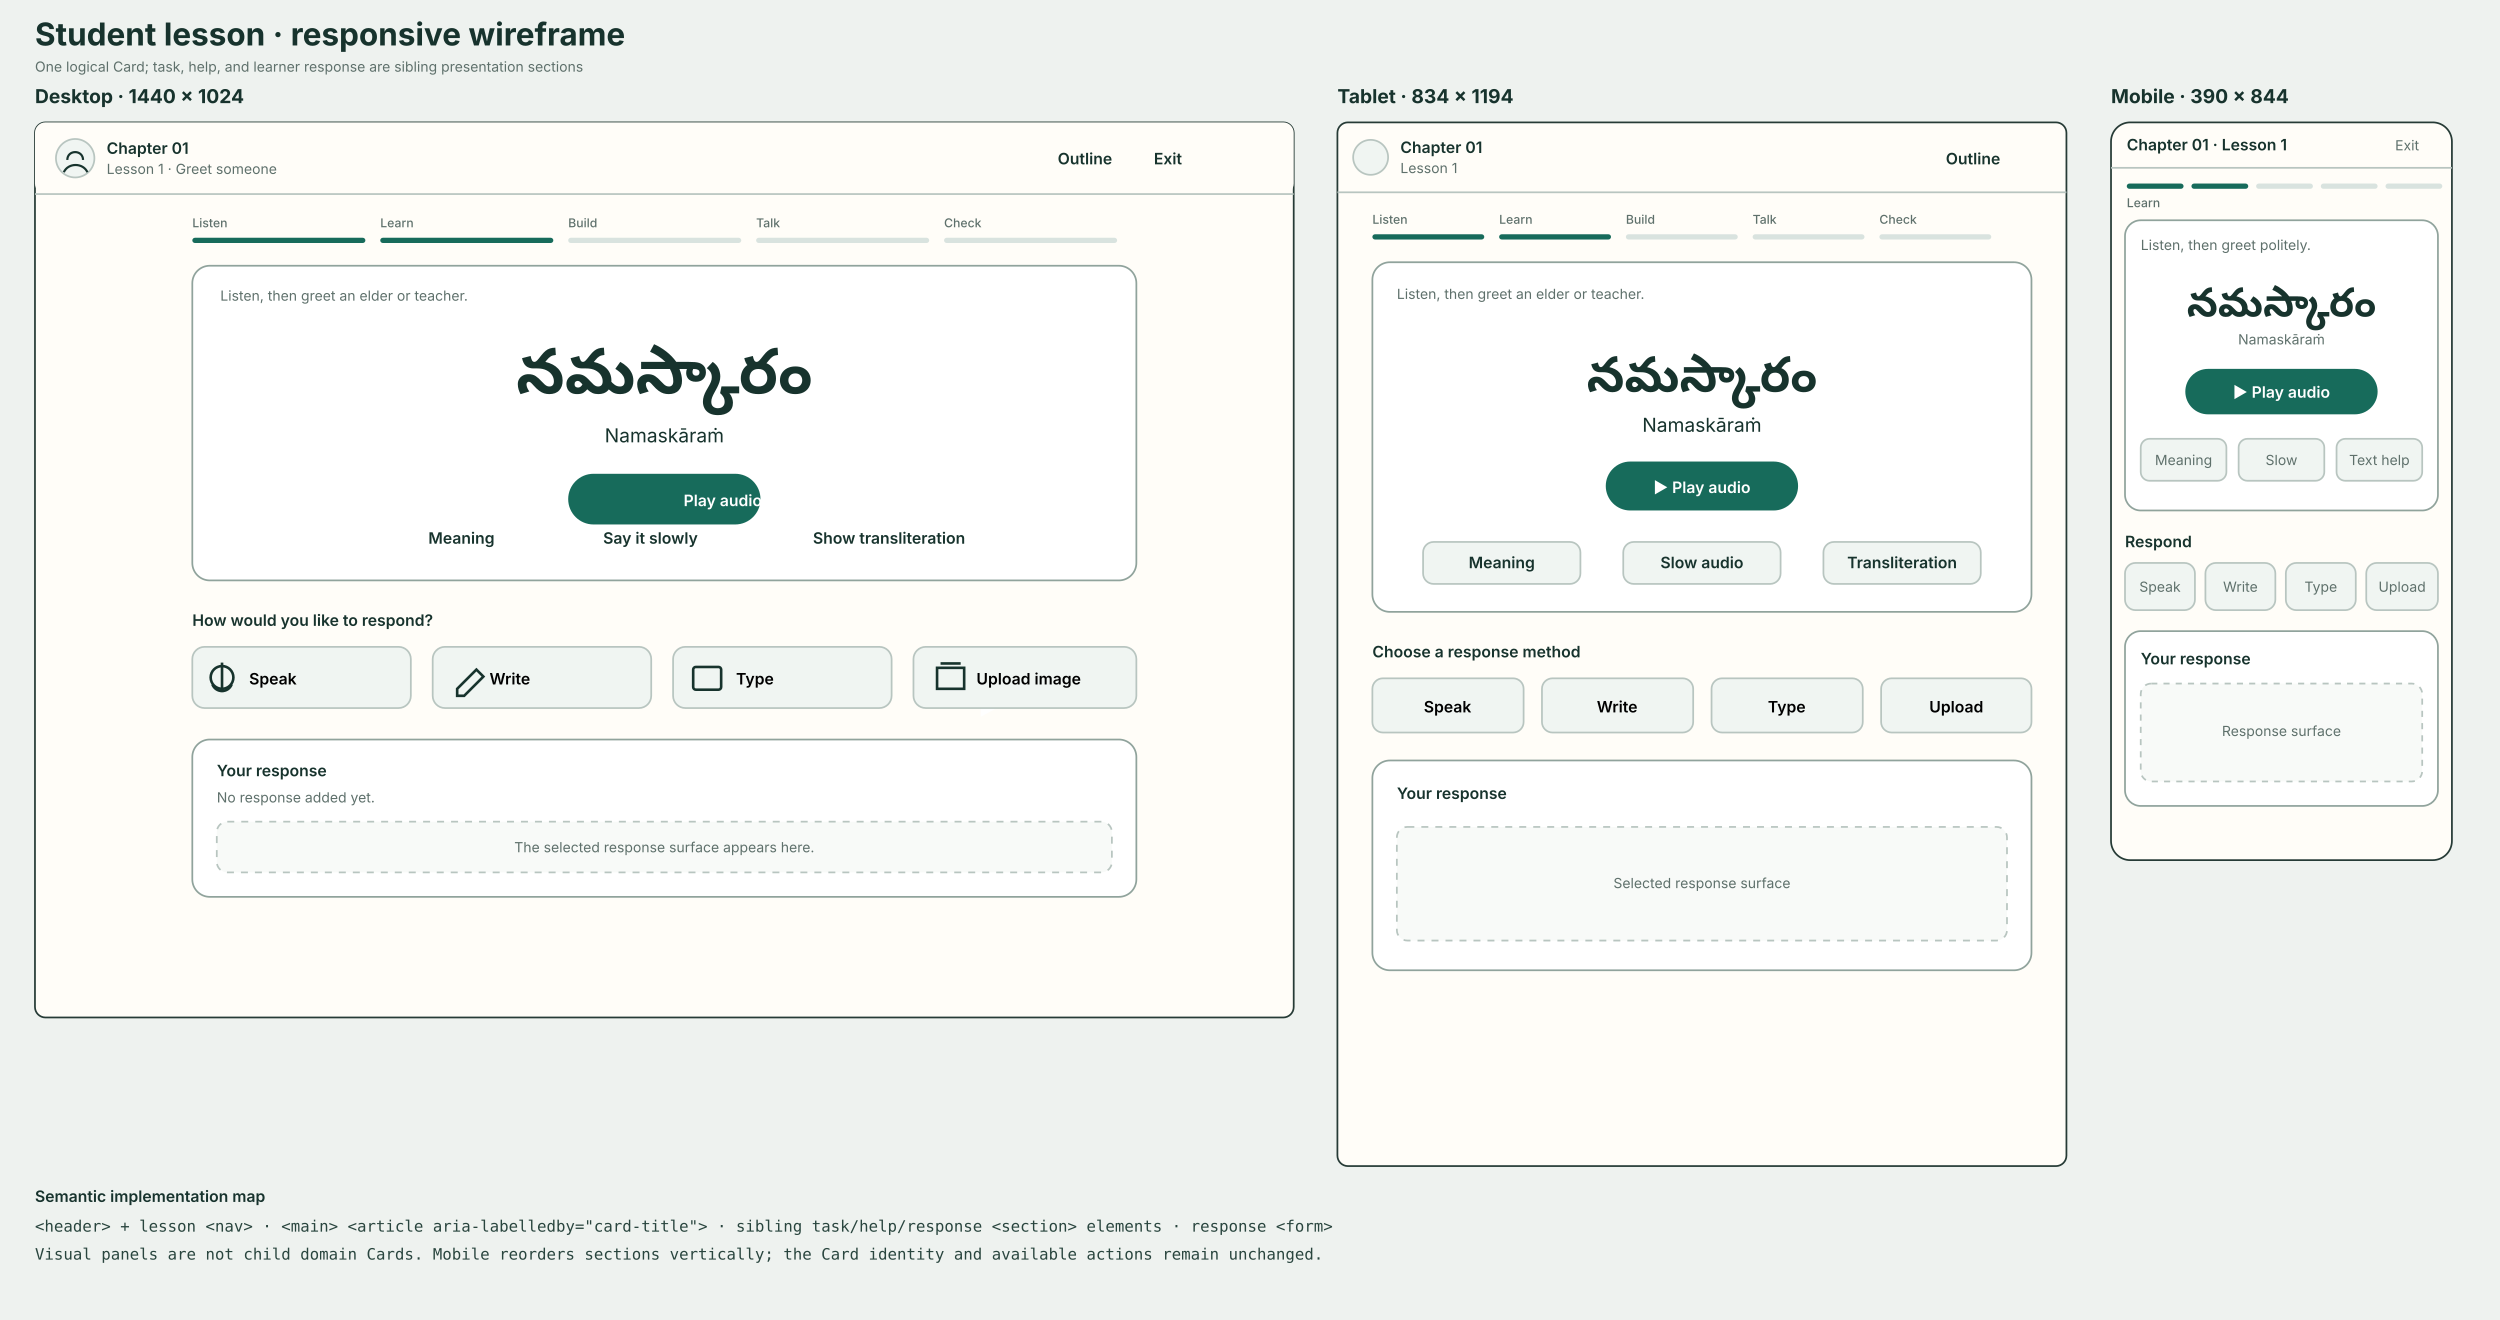
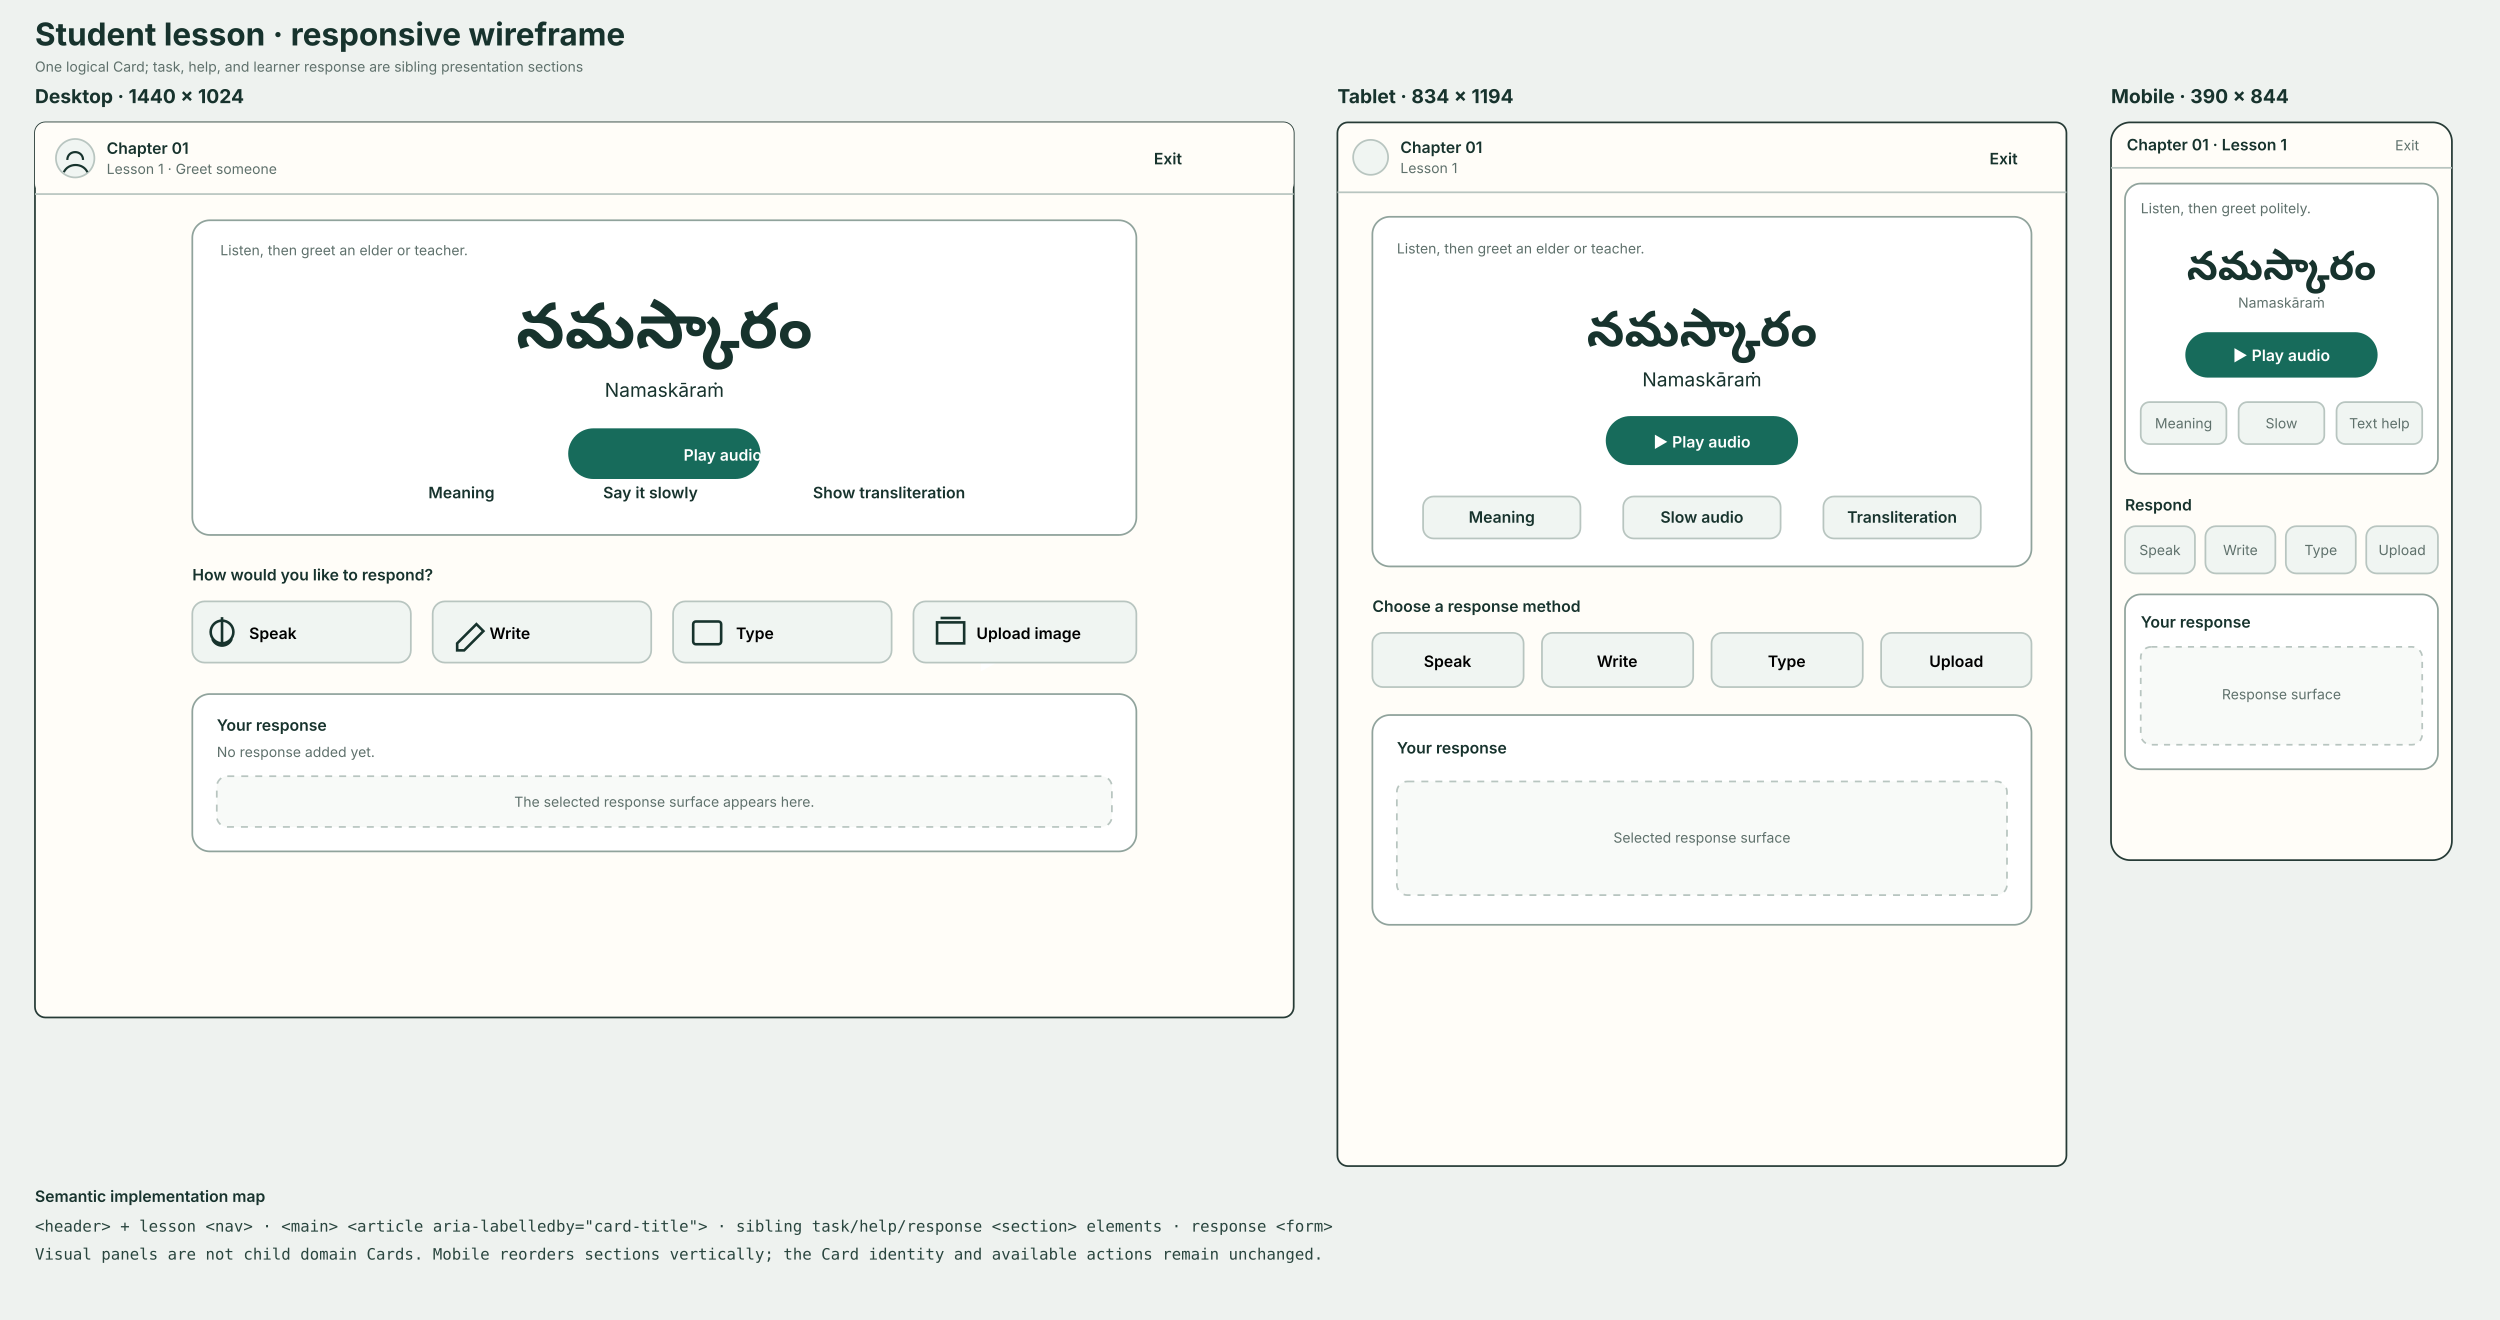
<svg xmlns="http://www.w3.org/2000/svg" width="2860" height="1510" viewBox="0 0 2860 1510" role="img" aria-labelledby="title desc">
  <defs>
    <style>
      .canvas{fill:#eef2ef}.frame{fill:#fffdf8;stroke:#263b36;stroke-width:2}.ink{fill:#17332d}.muted{fill:#5e706b}.line{stroke:#b8c5c0;stroke-width:2}.soft{fill:#f0f5f2;stroke:#b8c5c0;stroke-width:2}.panel{fill:#fff;stroke:#90a39c;stroke-width:2}.primary{fill:#176b5b}.primaryText{fill:#fff}.accent{fill:#f3b642}.label{font:600 18px Inter,Arial,sans-serif;fill:#17332d}.body{font:400 22px Inter,Arial,sans-serif;fill:#17332d}.small{font:400 16px Inter,Arial,sans-serif;fill:#5e706b}.tiny{font:500 14px Inter,Arial,sans-serif;fill:#5e706b}.button{font:600 18px Inter,Arial,sans-serif}.telugu{font:700 72px "Noto Sans Telugu","Nirmala UI",sans-serif;fill:#17332d}.teluguM{font:700 56px "Noto Sans Telugu","Nirmala UI",sans-serif;fill:#17332d}.teluguS{font:700 46px "Noto Sans Telugu","Nirmala UI",sans-serif;fill:#17332d}.title{font:700 36px Inter,Arial,sans-serif;fill:#17332d}.frameName{font:700 22px Inter,Arial,sans-serif;fill:#17332d}.note{font:400 18px ui-monospace,SFMono-Regular,Menlo,monospace;fill:#29453e}.active{fill:#176b5b}.inactive{fill:#d9e3df}
    </style>
  </defs>
  <rect class="canvas" width="2860" height="1510" />
  <text class="title" x="40" y="52">Student lesson · responsive wireframe</text>
  <text class="small" x="40" y="82">One logical Card; task, help, and learner response are sibling presentation sections</text>
  <text class="frameName" x="40" y="118">Desktop · 1440 × 1024</text>
  <g id="lesson-desktop" transform="translate(40 140)" data-semantic="body">
    <rect class="frame" width="1440" height="1024" rx="12" />
    <g data-semantic="header">
      <rect width="1440" height="82" rx="12" fill="#fffdf8" />
      <circle class="soft" cx="46" cy="41" r="22" />
      <path d="M37 43c0-12 18-12 18 0M33 57c5-11 22-11 27 0" fill="none" stroke="#17332d" stroke-width="2.5" />
      <text class="label" x="82" y="36">Chapter 01</text>
      <text class="small" x="82" y="59">Lesson 1 · Greet someone</text>
      <g data-semantic="nav" aria-label="Lesson controls">
-         <text class="label" x="1170" y="48">Outline</text>
        <text class="label" x="1280" y="48">Exit</text>
      </g>
      <line class="line" x1="0" y1="82" x2="1440" y2="82" />
    </g>
-     <g aria-label="Learning phase progress" transform="translate(180 104)">
-       <text class="tiny" x="0" y="16">Listen</text>
-       <text class="tiny" x="215" y="16">Learn</text>
-       <text class="tiny" x="430" y="16">Build</text>
-       <text class="tiny" x="645" y="16">Talk</text>
-       <text class="tiny" x="860" y="16">Check</text>
-       <rect class="active" x="0" y="28" width="198" height="6" rx="3" />
-       <rect class="active" x="215" y="28" width="198" height="6" rx="3" />
-       <rect class="inactive" x="430" y="28" width="198" height="6" rx="3" />
-       <rect class="inactive" x="645" y="28" width="198" height="6" rx="3" />
-       <rect class="inactive" x="860" y="28" width="198" height="6" rx="3" />
-     </g>
-     <g data-semantic="main" transform="translate(180 164)">
+     <g data-semantic="main" transform="translate(180 112)">
      <g id="desktop-logical-card" data-semantic="article" aria-label="Lesson Card">
        <g data-semantic="section" aria-label="Current task">
          <rect class="panel" width="1080" height="360" rx="20" />
          <text class="small" x="32" y="40">Listen, then greet an elder or teacher.</text>
          <text class="telugu" x="540" y="146" text-anchor="middle">నమస్కారం</text>
          <text class="body" x="540" y="202" text-anchor="middle">Namaskāraṁ</text>
          <g data-semantic="button" transform="translate(430 238)">
            <rect class="primary" width="220" height="58" rx="29" />
            <path d="M472 256v22l20-11z" fill="#fff" />
            <text class="button primaryText" x="132" y="37">Play audio</text>
          </g>
          <g data-semantic="button" transform="translate(270 318)">
            <text class="label" x="0" y="0">Meaning</text>
          </g>
          <g data-semantic="button" transform="translate(470 318)">
            <text class="label" x="0" y="0">Say it slowly</text>
          </g>
          <g data-semantic="button" transform="translate(710 318)">
            <text class="label" x="0" y="0">Show transliteration</text>
          </g>
        </g>
        <g data-semantic="form" aria-label="Choose a response method" transform="translate(0 388)">
          <text class="label" x="0" y="24">How would you like to respond?</text>
          <g data-semantic="button" transform="translate(0 48)">
            <rect class="soft" width="250" height="70" rx="14" />
            <circle cx="34" cy="35" r="13" fill="none" stroke="#17332d" stroke-width="3" />
            <path d="M34 18v34M23 43c4 10 18 10 22 0" fill="none" stroke="#17332d" stroke-width="3" />
            <text class="button" x="65" y="43">Speak</text>
          </g>
          <g data-semantic="button" transform="translate(275 48)">
            <rect class="soft" width="250" height="70" rx="14" />
            <path d="M28 48l22-22 8 8-22 22H28z" fill="none" stroke="#17332d" stroke-width="3" />
            <text class="button" x="65" y="43">Write</text>
          </g>
          <g data-semantic="button" transform="translate(550 48)">
            <rect class="soft" width="250" height="70" rx="14" />
            <rect x="23" y="23" width="32" height="26" rx="3" fill="none" stroke="#17332d" stroke-width="3" />
            <text class="button" x="72" y="43">Type</text>
          </g>
          <g data-semantic="button" transform="translate(825 48)">
            <rect class="soft" width="255" height="70" rx="14" />
            <path d="M27 48h31V24H27zM31 19h23" fill="none" stroke="#17332d" stroke-width="3" />
            <text class="button" x="72" y="43">Upload image</text>
          </g>
        </g>
        <g data-semantic="section" aria-label="Learner response" transform="translate(0 542)">
          <rect class="panel" width="1080" height="180" rx="20" />
          <text class="label" x="28" y="42">Your response</text>
          <text class="small" x="28" y="72">No response added yet.</text>
          <rect x="28" y="94" width="1024" height="58" rx="12" fill="#f8faf8" stroke="#b8c5c0" stroke-dasharray="8 8" stroke-width="2" />
          <text class="small" x="540" y="129" text-anchor="middle">The selected response surface appears here.</text>
        </g>
      </g>
    </g>
  </g>
  <text class="frameName" x="1530" y="118">Tablet · 834 × 1194</text>
  <g id="lesson-tablet" transform="translate(1530 140)" data-semantic="body">
    <rect class="frame" width="834" height="1194" rx="12" />
    <g data-semantic="header">
      <circle class="soft" cx="38" cy="40" r="20" />
      <text class="label" x="72" y="35">Chapter 01</text>
      <text class="small" x="72" y="58">Lesson 1</text>
-       <text class="label" x="696" y="48">Outline</text>
+       <text class="label" x="746" y="48">Exit</text>
      <line class="line" x1="0" y1="80" x2="834" y2="80" />
    </g>
-     <g aria-label="Learning phase progress" transform="translate(40 102)">
-       <text class="tiny" x="0" y="14">Listen</text>
-       <text class="tiny" x="145" y="14">Learn</text>
-       <text class="tiny" x="290" y="14">Build</text>
-       <text class="tiny" x="435" y="14">Talk</text>
-       <text class="tiny" x="580" y="14">Check</text>
-       <rect class="active" x="0" y="26" width="128" height="6" rx="3" />
-       <rect class="active" x="145" y="26" width="128" height="6" rx="3" />
-       <rect class="inactive" x="290" y="26" width="128" height="6" rx="3" />
-       <rect class="inactive" x="435" y="26" width="128" height="6" rx="3" />
-       <rect class="inactive" x="580" y="26" width="128" height="6" rx="3" />
-     </g>
-     <g data-semantic="main" transform="translate(40 160)">
+     <g data-semantic="main" transform="translate(40 108)">
      <g data-semantic="article">
        <g data-semantic="section">
          <rect class="panel" width="754" height="400" rx="20" />
          <text class="small" x="28" y="42">Listen, then greet an elder or teacher.</text>
          <text class="teluguM" x="377" y="148" text-anchor="middle">నమస్కారం</text>
          <text class="body" x="377" y="194" text-anchor="middle">Namaskāraṁ</text>
          <g transform="translate(267 228)">
            <rect class="primary" width="220" height="56" rx="28" />
            <text class="button primaryText" x="110" y="36" text-anchor="middle">▶  Play audio</text>
          </g>
          <rect class="soft" x="58" y="320" width="180" height="48" rx="12" />
          <text class="label" x="148" y="350" text-anchor="middle">Meaning</text>
          <rect class="soft" x="287" y="320" width="180" height="48" rx="12" />
          <text class="label" x="377" y="350" text-anchor="middle">Slow audio</text>
          <rect class="soft" x="516" y="320" width="180" height="48" rx="12" />
          <text class="label" x="606" y="350" text-anchor="middle">Transliteration</text>
        </g>
        <g data-semantic="form" transform="translate(0 428)">
          <text class="label" x="0" y="24">Choose a response method</text>
          <rect class="soft" x="0" y="48" width="173" height="62" rx="12" />
          <text class="button" x="86" y="87" text-anchor="middle">Speak</text>
          <rect class="soft" x="194" y="48" width="173" height="62" rx="12" />
          <text class="button" x="280" y="87" text-anchor="middle">Write</text>
          <rect class="soft" x="388" y="48" width="173" height="62" rx="12" />
          <text class="button" x="474" y="87" text-anchor="middle">Type</text>
          <rect class="soft" x="582" y="48" width="172" height="62" rx="12" />
          <text class="button" x="668" y="87" text-anchor="middle">Upload</text>
        </g>
        <g data-semantic="section" transform="translate(0 570)">
          <rect class="panel" width="754" height="240" rx="20" />
          <text class="label" x="28" y="44">Your response</text>
          <rect x="28" y="76" width="698" height="130" rx="12" fill="#f8faf8" stroke="#b8c5c0" stroke-dasharray="8 8" stroke-width="2" />
          <text class="small" x="377" y="146" text-anchor="middle">Selected response surface</text>
        </g>
      </g>
    </g>
  </g>
  <text class="frameName" x="2415" y="118">Mobile · 390 × 844</text>
  <g id="lesson-mobile" transform="translate(2415 140)" data-semantic="body">
    <rect class="frame" width="390" height="844" rx="22" />
    <g data-semantic="header">
      <text class="label" x="18" y="32">Chapter 01 · Lesson 1</text>
      <text class="small" x="325" y="32">Exit</text>
      <line class="line" x1="0" y1="52" x2="390" y2="52" />
    </g>
-     <g aria-label="Learning phase progress" transform="translate(18 70)">
-       <rect class="active" width="65" height="6" rx="3" />
-       <rect class="active" x="74" width="65" height="6" rx="3" />
-       <rect class="inactive" x="148" width="65" height="6" rx="3" />
-       <rect class="inactive" x="222" width="65" height="6" rx="3" />
-       <rect class="inactive" x="296" width="65" height="6" rx="3" />
-       <text class="tiny" x="0" y="27">Learn</text>
-     </g>
-     <g data-semantic="main" transform="translate(16 112)">
+     <g data-semantic="main" transform="translate(16 70)">
      <g data-semantic="article">
        <g data-semantic="section">
          <rect class="panel" width="358" height="332" rx="18" />
          <text class="small" x="18" y="34">Listen, then greet politely.</text>
          <text class="teluguS" x="179" y="110" text-anchor="middle">నమస్కారం</text>
          <text class="small" x="179" y="142" text-anchor="middle">Namaskāraṁ</text>
          <g transform="translate(69 170)">
            <rect class="primary" width="220" height="52" rx="26" />
            <text class="button primaryText" x="110" y="33" text-anchor="middle">▶  Play audio</text>
          </g>
          <rect class="soft" x="18" y="250" width="98" height="48" rx="10" />
          <text class="small" x="67" y="280" text-anchor="middle">Meaning</text>
          <rect class="soft" x="130" y="250" width="98" height="48" rx="10" />
          <text class="small" x="179" y="280" text-anchor="middle">Slow</text>
          <rect class="soft" x="242" y="250" width="98" height="48" rx="10" />
          <text class="small" x="291" y="280" text-anchor="middle">Text help</text>
        </g>
        <g data-semantic="form" transform="translate(0 352)">
          <text class="label" x="0" y="22">Respond</text>
          <rect class="soft" x="0" y="40" width="80" height="54" rx="12" />
          <text class="small" x="40" y="73" text-anchor="middle">Speak</text>
          <rect class="soft" x="92" y="40" width="80" height="54" rx="12" />
          <text class="small" x="132" y="73" text-anchor="middle">Write</text>
          <rect class="soft" x="184" y="40" width="80" height="54" rx="12" />
          <text class="small" x="224" y="73" text-anchor="middle">Type</text>
          <rect class="soft" x="276" y="40" width="82" height="54" rx="12" />
          <text class="small" x="317" y="73" text-anchor="middle">Upload</text>
        </g>
        <g data-semantic="section" transform="translate(0 470)">
          <rect class="panel" width="358" height="200" rx="18" />
          <text class="label" x="18" y="38">Your response</text>
          <rect x="18" y="60" width="322" height="112" rx="12" fill="#f8faf8" stroke="#b8c5c0" stroke-dasharray="7 7" stroke-width="2" />
          <text class="small" x="179" y="120" text-anchor="middle">Response surface</text>
        </g>
      </g>
    </g>
  </g>
  <g transform="translate(40 1375)">
    <text class="label" x="0" y="0">Semantic implementation map</text>
    <text class="note" x="0" y="34">&lt;header&gt; + lesson &lt;nav&gt; · &lt;main&gt; &lt;article aria-labelledby="card-title"&gt; · sibling task/help/response &lt;section&gt; elements · response &lt;form&gt;</text>
    <text class="note" x="0" y="66">Visual panels are not child domain Cards. Mobile reorders sections vertically; the Card identity and available actions remain unchanged.</text>
  </g>
</svg>
